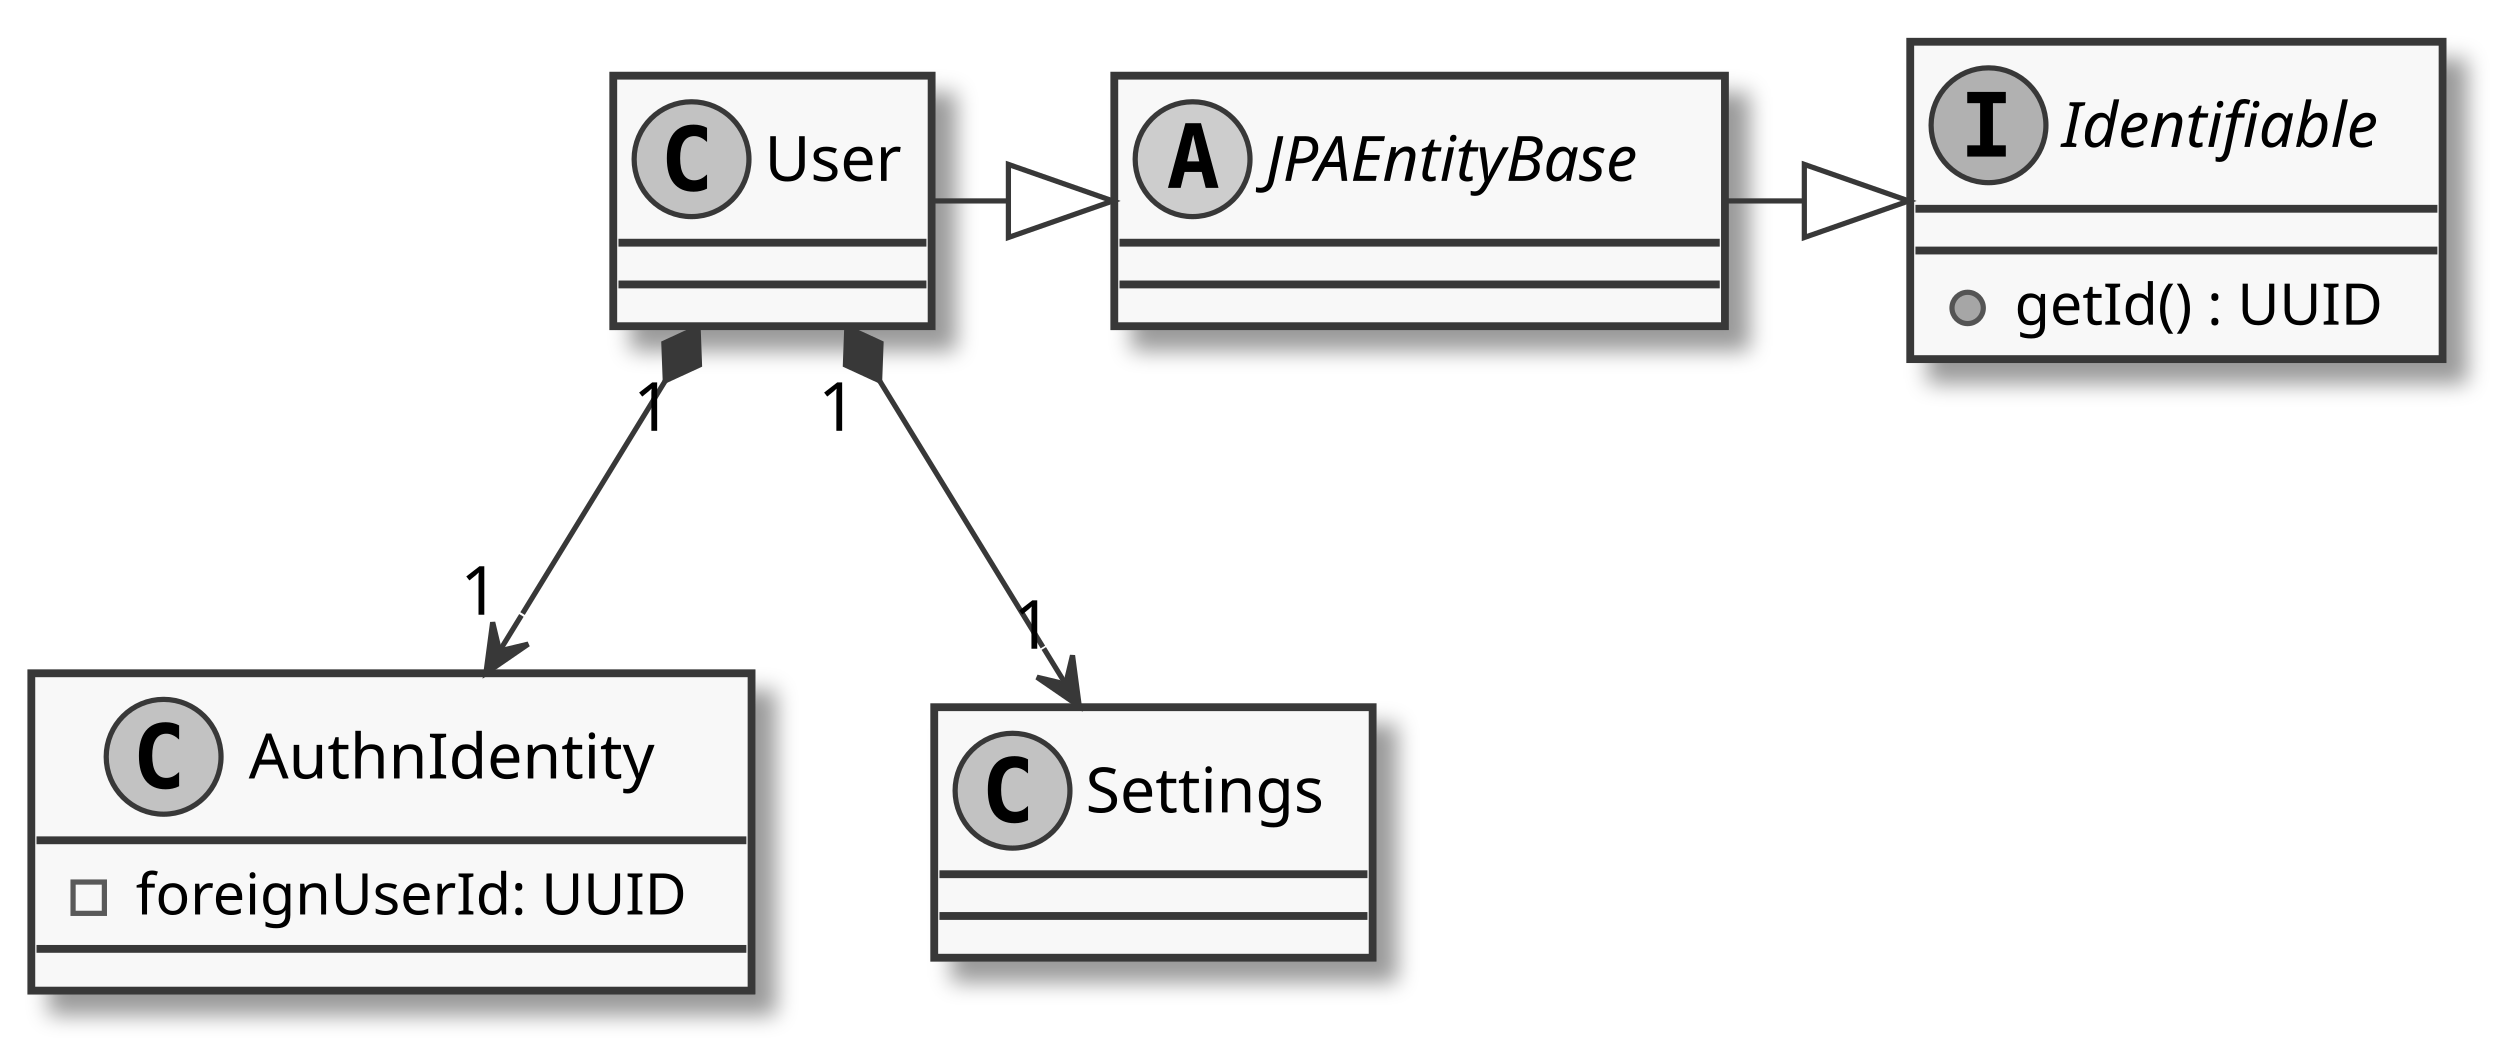
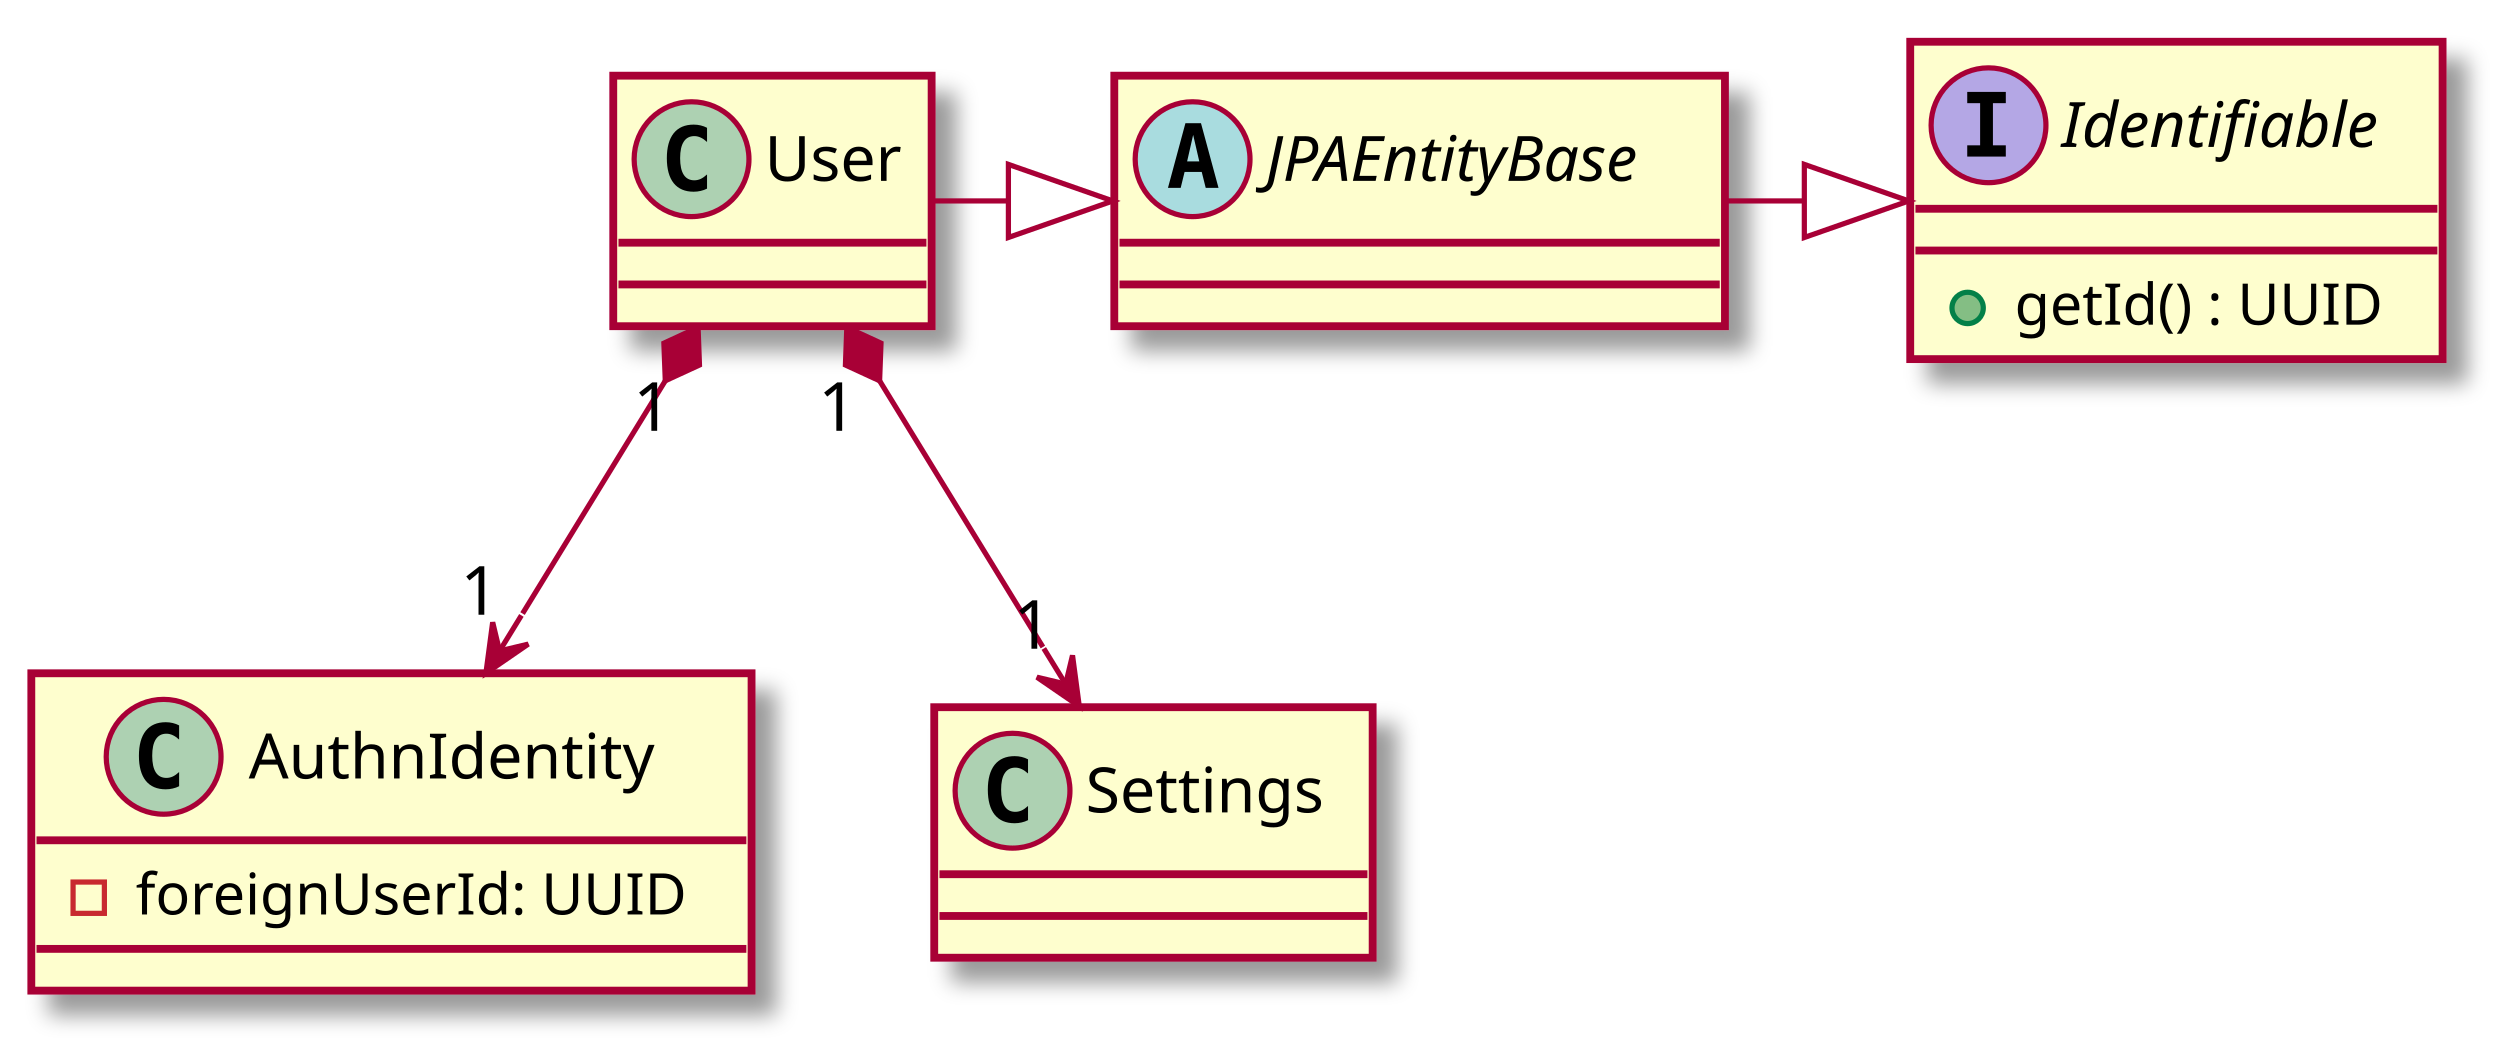
<svg xmlns="http://www.w3.org/2000/svg" contentScriptType="application/ecmascript" contentStyleType="text/css" height="200px" preserveAspectRatio="none" style="width:479px;height:200px;" version="1.1" viewBox="0 0 479 200" width="479px" zoomAndPan="magnify">
  <defs>
-     <filter height="300%" id="f1w8vr9v3zk616" width="300%" x="-1" y="-1">
+     <filter height="300%" id="f1l4j7b0o6usno" width="300%" x="-1" y="-1">
      <feGaussianBlur result="blurOut" stdDeviation="2.0" />
      <feColorMatrix in="blurOut" result="blurOut2" type="matrix" values="0 0 0 0 0 0 0 0 0 0 0 0 0 0 0 0 0 0 .4 0" />
      <feOffset dx="4.0" dy="4.0" in="blurOut2" result="blurOut3" />
      <feBlend in="SourceGraphic" in2="blurOut3" mode="normal" />
    </filter>
  </defs>
  <g>
-     <rect fill="#F8F8F8" filter="url(#f1w8vr9v3zk616)" height="60.805" id="Identifiable" style="stroke: #383838; stroke-width: 1.5;" width="102" x="366" y="8" />
-     <ellipse cx="381" cy="24" fill="#B1B1B1" rx="11" ry="11" style="stroke: #383838; stroke-width: 1.0;" />
+     <rect fill="#FEFECE" filter="url(#f1l4j7b0o6usno)" height="60.805" id="Identifiable" style="stroke: #A80036; stroke-width: 1.5;" width="102" x="366" y="8" />
+     <ellipse cx="381" cy="24" fill="#B4A7E5" rx="11" ry="11" style="stroke: #A80036; stroke-width: 1.0;" />
    <path d="M376.922,19.766 L376.922,17.609 L384.312,17.609 L384.312,19.766 L381.844,19.766 L381.844,27.844 L384.312,27.844 L384.312,30 L376.922,30 L376.922,27.844 L379.391,27.844 L379.391,19.766 L376.922,19.766 Z " />
    <text fill="#000000" font-family="sans-serif" font-size="12" font-style="italic" lengthAdjust="spacingAndGlyphs" textLength="70" x="395" y="28.154">Identifiable</text>
-     <line style="stroke: #383838; stroke-width: 1.5;" x1="367" x2="467" y1="40" y2="40" />
-     <line style="stroke: #383838; stroke-width: 1.5;" x1="367" x2="467" y1="48" y2="48" />
-     <ellipse cx="377" cy="59" fill="#A6A6A6" rx="3" ry="3" style="stroke: #545454; stroke-width: 1.0;" />
+     <line style="stroke: #A80036; stroke-width: 1.5;" x1="367" x2="467" y1="40" y2="40" />
+     <line style="stroke: #A80036; stroke-width: 1.5;" x1="367" x2="467" y1="48" y2="48" />
+     <ellipse cx="377" cy="59" fill="#84BE84" rx="3" ry="3" style="stroke: #038048; stroke-width: 1.0;" />
    <text fill="#000000" font-family="sans-serif" font-size="11" lengthAdjust="spacingAndGlyphs" textLength="75" x="386" y="62.21">getId() : UUID</text>
-     <rect fill="#F8F8F8" filter="url(#f1w8vr9v3zk616)" height="48" id="JPAEntityBase" style="stroke: #383838; stroke-width: 1.5;" width="117" x="213.5" y="14.5" />
-     <ellipse cx="228.5" cy="30.5" fill="#CDCDCD" rx="11" ry="11" style="stroke: #383838; stroke-width: 1.0;" />
+     <rect fill="#FEFECE" filter="url(#f1l4j7b0o6usno)" height="48" id="JPAEntityBase" style="stroke: #A80036; stroke-width: 1.5;" width="117" x="213.5" y="14.5" />
+     <ellipse cx="228.5" cy="30.5" fill="#A9DCDF" rx="11" ry="11" style="stroke: #A80036; stroke-width: 1.0;" />
    <path d="M228.609,25.844 L227.453,30.922 L229.781,30.922 L228.609,25.844 Z M227.125,23.609 L230.109,23.609 L233.469,36 L231.016,36 L230.25,32.938 L226.969,32.938 L226.219,36 L223.781,36 L227.125,23.609 Z " />
    <text fill="#000000" font-family="sans-serif" font-size="12" font-style="italic" lengthAdjust="spacingAndGlyphs" textLength="85" x="242.5" y="34.654">JPAEntityBase</text>
-     <line style="stroke: #383838; stroke-width: 1.5;" x1="214.5" x2="329.5" y1="46.5" y2="46.5" />
-     <line style="stroke: #383838; stroke-width: 1.5;" x1="214.5" x2="329.5" y1="54.5" y2="54.5" />
-     <rect fill="#F8F8F8" filter="url(#f1w8vr9v3zk616)" height="60.805" id="AuthnIdentity" style="stroke: #383838; stroke-width: 1.5;" width="138" x="6" y="129" />
-     <ellipse cx="31.35" cy="145" fill="#C2C2C2" rx="11" ry="11" style="stroke: #383838; stroke-width: 1.0;" />
+     <line style="stroke: #A80036; stroke-width: 1.5;" x1="214.5" x2="329.5" y1="46.5" y2="46.5" />
+     <line style="stroke: #A80036; stroke-width: 1.5;" x1="214.5" x2="329.5" y1="54.5" y2="54.5" />
+     <rect fill="#FEFECE" filter="url(#f1l4j7b0o6usno)" height="60.805" id="AuthnIdentity" style="stroke: #A80036; stroke-width: 1.5;" width="138" x="6" y="129" />
+     <ellipse cx="31.35" cy="145" fill="#ADD1B2" rx="11" ry="11" style="stroke: #A80036; stroke-width: 1.0;" />
    <path d="M34.319,150.641 Q33.741,150.938 33.1,151.078 Q32.459,151.234 31.756,151.234 Q29.256,151.234 27.928,149.594 Q26.616,147.938 26.616,144.812 Q26.616,141.688 27.928,140.031 Q29.256,138.375 31.756,138.375 Q32.459,138.375 33.1,138.531 Q33.756,138.688 34.319,138.984 L34.319,141.703 Q33.694,141.125 33.1,140.859 Q32.506,140.578 31.881,140.578 Q30.538,140.578 29.85,141.656 Q29.163,142.719 29.163,144.812 Q29.163,146.906 29.85,147.984 Q30.538,149.047 31.881,149.047 Q32.506,149.047 33.1,148.781 Q33.694,148.5 34.319,147.922 L34.319,150.641 Z " />
    <text fill="#000000" font-family="sans-serif" font-size="12" lengthAdjust="spacingAndGlyphs" textLength="83" x="47.65" y="149.154">AuthnIdentity</text>
-     <line style="stroke: #383838; stroke-width: 1.5;" x1="7" x2="143" y1="161" y2="161" />
-     <rect fill="none" height="6" style="stroke: #595959; stroke-width: 1.0;" width="6" x="14" y="169" />
+     <line style="stroke: #A80036; stroke-width: 1.5;" x1="7" x2="143" y1="161" y2="161" />
+     <rect fill="none" height="6" style="stroke: #C82930; stroke-width: 1.0;" width="6" x="14" y="169" />
    <text fill="#000000" font-family="sans-serif" font-size="11" lengthAdjust="spacingAndGlyphs" textLength="112" x="26" y="175.21">foreignUserId: UUID</text>
-     <line style="stroke: #383838; stroke-width: 1.5;" x1="7" x2="143" y1="181.805" y2="181.805" />
-     <rect fill="#F8F8F8" filter="url(#f1w8vr9v3zk616)" height="48" id="User" style="stroke: #383838; stroke-width: 1.5;" width="61" x="117.5" y="14.5" />
-     <ellipse cx="132.5" cy="30.5" fill="#C2C2C2" rx="11" ry="11" style="stroke: #383838; stroke-width: 1.0;" />
+     <line style="stroke: #A80036; stroke-width: 1.5;" x1="7" x2="143" y1="181.805" y2="181.805" />
+     <rect fill="#FEFECE" filter="url(#f1l4j7b0o6usno)" height="48" id="User" style="stroke: #A80036; stroke-width: 1.5;" width="61" x="117.5" y="14.5" />
+     <ellipse cx="132.5" cy="30.5" fill="#ADD1B2" rx="11" ry="11" style="stroke: #A80036; stroke-width: 1.0;" />
    <path d="M135.469,36.141 Q134.891,36.438 134.25,36.578 Q133.609,36.734 132.906,36.734 Q130.406,36.734 129.078,35.094 Q127.766,33.438 127.766,30.312 Q127.766,27.188 129.078,25.531 Q130.406,23.875 132.906,23.875 Q133.609,23.875 134.25,24.031 Q134.906,24.188 135.469,24.484 L135.469,27.203 Q134.844,26.625 134.25,26.359 Q133.656,26.078 133.031,26.078 Q131.688,26.078 131,27.156 Q130.312,28.219 130.312,30.312 Q130.312,32.406 131,33.484 Q131.688,34.547 133.031,34.547 Q133.656,34.547 134.25,34.281 Q134.844,34 135.469,33.422 L135.469,36.141 Z " />
    <text fill="#000000" font-family="sans-serif" font-size="12" lengthAdjust="spacingAndGlyphs" textLength="29" x="146.5" y="34.654">User</text>
-     <line style="stroke: #383838; stroke-width: 1.5;" x1="118.5" x2="177.5" y1="46.5" y2="46.5" />
-     <line style="stroke: #383838; stroke-width: 1.5;" x1="118.5" x2="177.5" y1="54.5" y2="54.5" />
-     <rect fill="#F8F8F8" filter="url(#f1w8vr9v3zk616)" height="48" id="Settings" style="stroke: #383838; stroke-width: 1.5;" width="84" x="179" y="135.5" />
-     <ellipse cx="194" cy="151.5" fill="#C2C2C2" rx="11" ry="11" style="stroke: #383838; stroke-width: 1.0;" />
+     <line style="stroke: #A80036; stroke-width: 1.5;" x1="118.5" x2="177.5" y1="46.5" y2="46.5" />
+     <line style="stroke: #A80036; stroke-width: 1.5;" x1="118.5" x2="177.5" y1="54.5" y2="54.5" />
+     <rect fill="#FEFECE" filter="url(#f1l4j7b0o6usno)" height="48" id="Settings" style="stroke: #A80036; stroke-width: 1.5;" width="84" x="179" y="135.5" />
+     <ellipse cx="194" cy="151.5" fill="#ADD1B2" rx="11" ry="11" style="stroke: #A80036; stroke-width: 1.0;" />
    <path d="M196.969,157.141 Q196.391,157.438 195.75,157.578 Q195.109,157.734 194.406,157.734 Q191.906,157.734 190.578,156.094 Q189.266,154.438 189.266,151.312 Q189.266,148.188 190.578,146.531 Q191.906,144.875 194.406,144.875 Q195.109,144.875 195.75,145.031 Q196.406,145.188 196.969,145.484 L196.969,148.203 Q196.344,147.625 195.75,147.359 Q195.156,147.078 194.531,147.078 Q193.188,147.078 192.5,148.156 Q191.812,149.219 191.812,151.312 Q191.812,153.406 192.5,154.484 Q193.188,155.547 194.531,155.547 Q195.156,155.547 195.75,155.281 Q196.344,155 196.969,154.422 L196.969,157.141 Z " />
    <text fill="#000000" font-family="sans-serif" font-size="12" lengthAdjust="spacingAndGlyphs" textLength="52" x="208" y="155.654">Settings</text>
-     <line style="stroke: #383838; stroke-width: 1.5;" x1="180" x2="262" y1="167.5" y2="167.5" />
-     <line style="stroke: #383838; stroke-width: 1.5;" x1="180" x2="262" y1="175.5" y2="175.5" />
-     <path d="M330.62,38.5 C335.65,38.5 340.68,38.5 345.7,38.5 " fill="none" id="JPAEntityBase-&gt;Identifiable" style="stroke: #383838; stroke-width: 1.0;" />
-     <polygon fill="none" points="345.71,31.5,365.71,38.5,345.71,45.5,345.71,31.5" style="stroke: #383838; stroke-width: 1.0;" />
-     <path d="M178.52,38.5 C183.39,38.5 188.27,38.5 193.15,38.5 " fill="none" id="User-&gt;JPAEntityBase" style="stroke: #383838; stroke-width: 1.0;" />
-     <polygon fill="none" points="193.21,31.5,213.21,38.5,193.21,45.5,193.21,31.5" style="stroke: #383838; stroke-width: 1.0;" />
-     <path d="M127.47,72.955 C127.47,72.955 108.79,103.41 100.12,117.56 " fill="none" id="User-AuthnIdentity" style="stroke: #383838; stroke-width: 1.0;" />
-     <polygon fill="#383838" points="93.1,128.99,101.216,123.41,95.714,124.728,94.396,119.227,93.1,128.99" style="stroke: #383838; stroke-width: 1.0;" />
-     <line style="stroke: #383838; stroke-width: 1.0;" x1="95.714" x2="99.9" y1="124.728" y2="117.91" />
-     <polygon fill="#383838" points="133.75,62.73,127.201,65.749,127.47,72.955,134.018,69.936,133.75,62.73" style="stroke: #383838; stroke-width: 1.0;" />
+     <line style="stroke: #A80036; stroke-width: 1.5;" x1="180" x2="262" y1="167.5" y2="167.5" />
+     <line style="stroke: #A80036; stroke-width: 1.5;" x1="180" x2="262" y1="175.5" y2="175.5" />
+     <path d="M330.62,38.5 C335.65,38.5 340.68,38.5 345.7,38.5 " fill="none" id="JPAEntityBase-&gt;Identifiable" style="stroke: #A80036; stroke-width: 1.0;" />
+     <polygon fill="none" points="345.71,31.5,365.71,38.5,345.71,45.5,345.71,31.5" style="stroke: #A80036; stroke-width: 1.0;" />
+     <path d="M178.52,38.5 C183.39,38.5 188.27,38.5 193.15,38.5 " fill="none" id="User-&gt;JPAEntityBase" style="stroke: #A80036; stroke-width: 1.0;" />
+     <polygon fill="none" points="193.21,31.5,213.21,38.5,193.21,45.5,193.21,31.5" style="stroke: #A80036; stroke-width: 1.0;" />
+     <path d="M127.47,72.955 C127.47,72.955 108.79,103.41 100.12,117.56 " fill="none" id="User-AuthnIdentity" style="stroke: #A80036; stroke-width: 1.0;" />
+     <polygon fill="#A80036" points="93.1,128.99,101.216,123.41,95.714,124.728,94.396,119.227,93.1,128.99" style="stroke: #A80036; stroke-width: 1.0;" />
+     <line style="stroke: #A80036; stroke-width: 1.0;" x1="95.714" x2="99.9" y1="124.728" y2="117.91" />
+     <polygon fill="#A80036" points="133.75,62.73,127.201,65.749,127.47,72.955,134.018,69.936,133.75,62.73" style="stroke: #A80036; stroke-width: 1.0;" />
    <text fill="#000000" font-family="sans-serif" font-size="13" lengthAdjust="spacingAndGlyphs" textLength="8" x="121.302" y="82.547">1</text>
    <text fill="#000000" font-family="sans-serif" font-size="13" lengthAdjust="spacingAndGlyphs" textLength="8" x="88.184" y="117.778">1</text>
-     <path d="M168.53,72.955 C168.53,72.955 190.18,108.27 199.82,123.97 " fill="none" id="User-Settings" style="stroke: #383838; stroke-width: 1.0;" />
-     <polygon fill="#383838" points="206.79,135.33,205.494,125.567,204.176,131.068,198.674,129.75,206.79,135.33" style="stroke: #383838; stroke-width: 1.0;" />
-     <line style="stroke: #383838; stroke-width: 1.0;" x1="204.176" x2="199.99" y1="131.068" y2="124.25" />
-     <polygon fill="#383838" points="162.25,62.73,161.982,69.936,168.53,72.955,168.799,65.749,162.25,62.73" style="stroke: #383838; stroke-width: 1.0;" />
+     <path d="M168.53,72.955 C168.53,72.955 190.18,108.27 199.82,123.97 " fill="none" id="User-Settings" style="stroke: #A80036; stroke-width: 1.0;" />
+     <polygon fill="#A80036" points="206.79,135.33,205.494,125.567,204.176,131.068,198.674,129.75,206.79,135.33" style="stroke: #A80036; stroke-width: 1.0;" />
+     <line style="stroke: #A80036; stroke-width: 1.0;" x1="204.176" x2="199.99" y1="131.068" y2="124.25" />
+     <polygon fill="#A80036" points="162.25,62.73,161.982,69.936,168.53,72.955,168.799,65.749,162.25,62.73" style="stroke: #A80036; stroke-width: 1.0;" />
    <text fill="#000000" font-family="sans-serif" font-size="13" lengthAdjust="spacingAndGlyphs" textLength="8" x="156.748" y="82.547">1</text>
    <text fill="#000000" font-family="sans-serif" font-size="13" lengthAdjust="spacingAndGlyphs" textLength="8" x="194.124" y="124.299">1</text>
  </g>
</svg>
